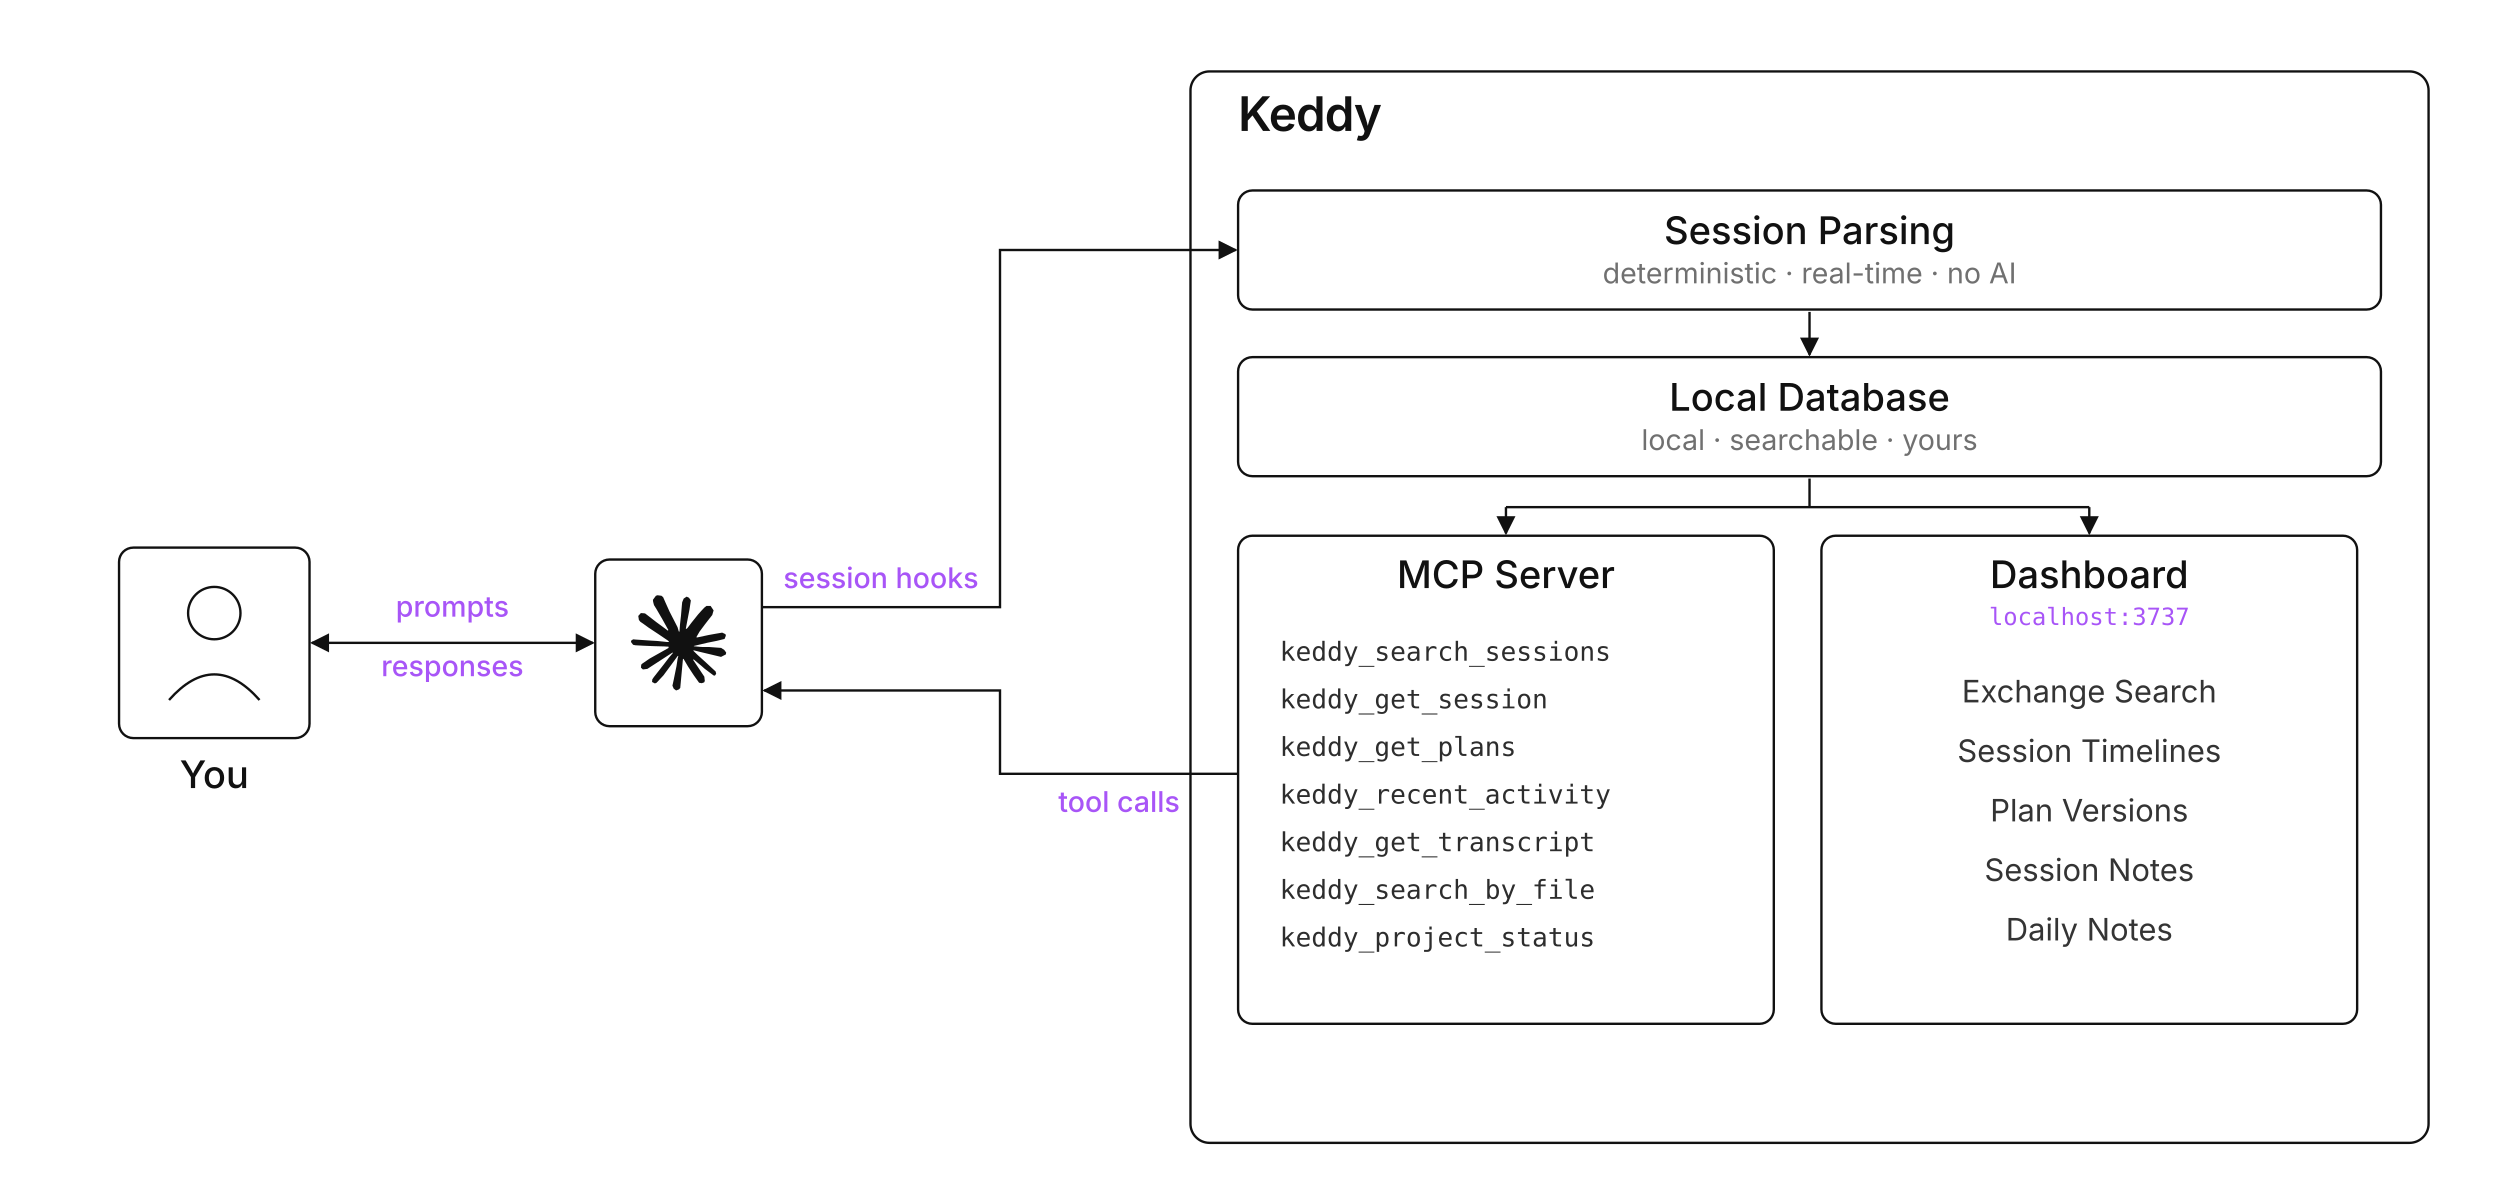
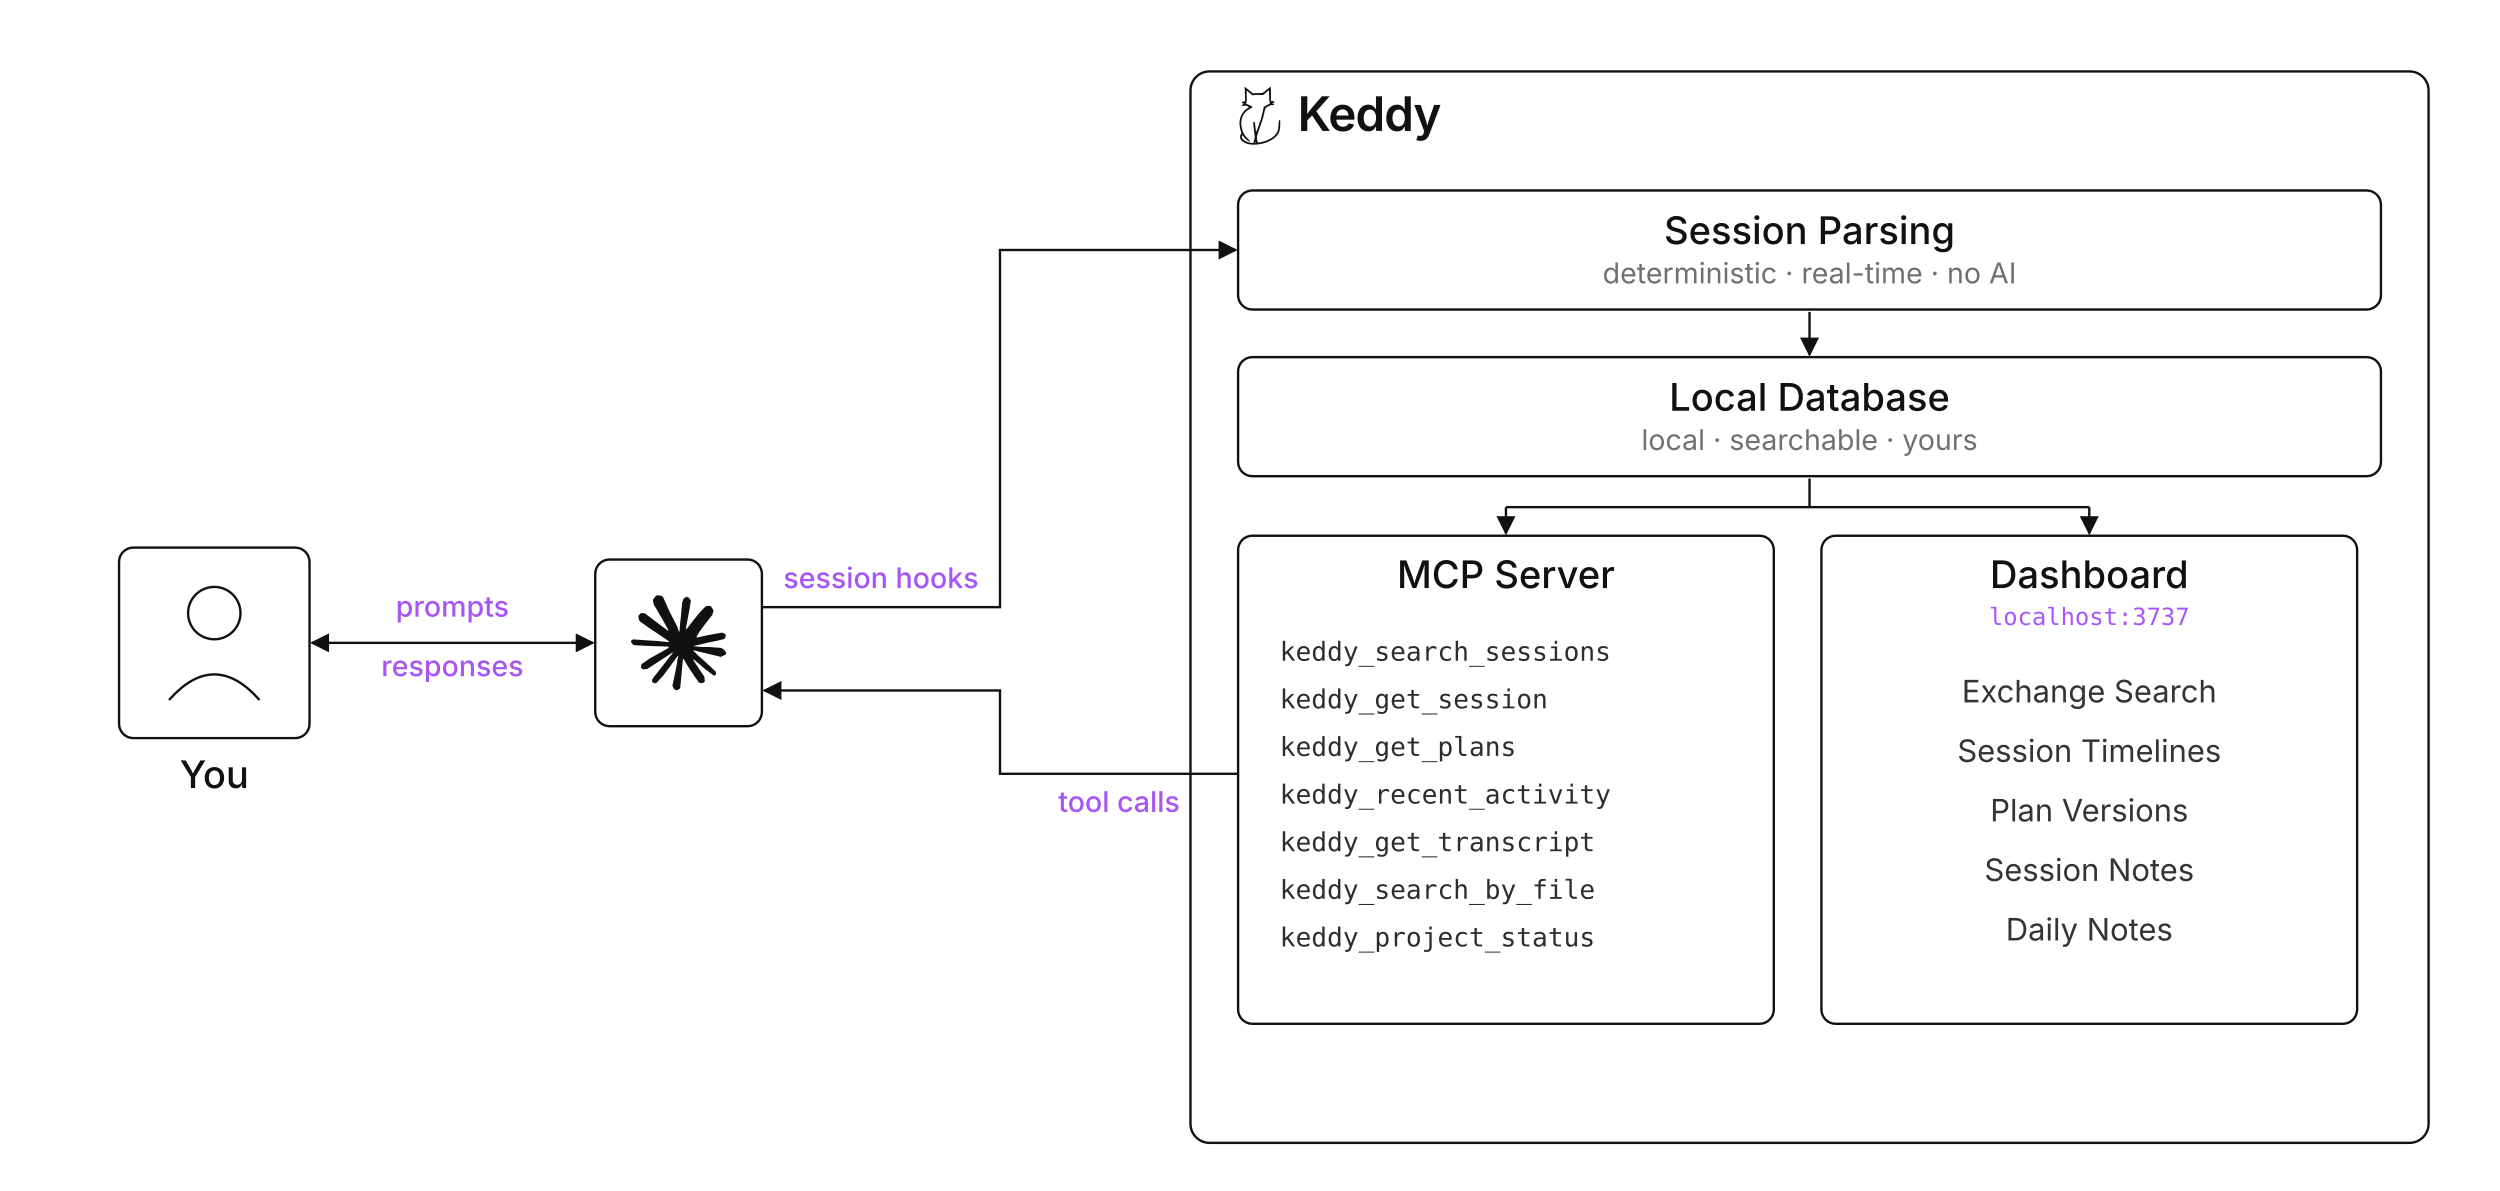
<svg xmlns="http://www.w3.org/2000/svg" viewBox="0 0 2100 1000" role="img" aria-label="Keddy architecture: You interact with Claude Code; Claude Code sends session hooks to Keddy's session reader, which writes to a local database. The database serves both MCP tools that Claude can call, and a dashboard you open in your browser.">
  <defs>
    <style>
      .box { fill: none; stroke: #111111; stroke-width: 2; }
      .label { font-family: -apple-system, BlinkMacSystemFont, "Inter", "Helvetica Neue", Arial, sans-serif; fill: #111111; }
      .label-box { font-size: 32px; font-weight: 500; }
      .label-sub { font-size: 24px; font-weight: 400; opacity: 0.6; }
      .label-title { font-size: 40px; font-weight: 600; letter-spacing: -0.02em; }
      .label-arrow { font-family: -apple-system, BlinkMacSystemFont, "Inter", "Helvetica Neue", Arial, sans-serif; font-size: 24px; font-weight: 500; fill: #a855f7; }
      .tool-list { font-family: ui-monospace, "SF Mono", Menlo, Consolas, monospace; font-size: 22px; fill: #111111; opacity: 0.88; }
      .capability-list { font-family: -apple-system, BlinkMacSystemFont, "Inter", "Helvetica Neue", Arial, sans-serif; font-size: 26px; fill: #111111; opacity: 0.85; }
      .arrow { stroke: #111111; stroke-width: 2; fill: none; }
    </style>
    <marker id="arrowhead" viewBox="0 0 10 10" refX="9" refY="5" markerWidth="8" markerHeight="8" orient="auto-start-reverse">
      <path d="M 0 0 L 10 5 L 0 10 z" fill="#111111" />
    </marker>
  </defs>
  <rect x="100" y="460" width="160" height="160" rx="12" class="box" />
  <circle cx="180" cy="515" r="22" fill="none" stroke="#111111" stroke-width="2" />
  <path d="M 142 588 Q 180 545 218 588" fill="none" stroke="#111111" stroke-width="2" />
  <text x="180" y="662" text-anchor="middle" class="label label-box">You</text>
  <line x1="262" y1="540" x2="498" y2="540" class="arrow" marker-end="url(#arrowhead)" marker-start="url(#arrowhead)" />
  <text x="380" y="518" text-anchor="middle" class="label-arrow">prompts</text>
  <text x="380" y="568" text-anchor="middle" class="label-arrow">responses</text>
  <rect x="500" y="470" width="140" height="140" rx="12" class="box" />
  <svg x="530" y="500" width="80" height="80" viewBox="0 0 24 24">
    <path fill="#111111" d="m4.714 15.956 4.717-2.647.079-.231-.079-.128h-.231l-.789-.049-2.696-.073-2.337-.097-2.265-.121-.571-.121-.534-.704.055-.352.48-.322.686.061 1.518.103 2.277.158 1.651.097 2.447.255h.389l.055-.158-.134-.097-.103-.097L6.973 9.836l-2.55-1.688-1.336-.971-.723-.492-.364-.461-.158-1.008.656-.723.88.061.225.061.892.686 1.906 1.475 2.489 1.834.364.303.146-.103.018-.073-.164-.273-1.354-2.447-1.445-2.489-.643-1.032-.17-.619c-.061-.255-.103-.467-.103-.729L6.287.134 6.7 0l.996.134.419.364.619 1.415 1.002 2.228 1.554 3.03.455.898.243.832.091.255h.158v-.146l.128-1.706.237-2.095.231-2.696.079-.759.376-.911.747-.492.583.279.48.686-.067.443-.285 1.852-.559 2.902-.364 1.943h.212l.243-.243.984-1.305 1.651-2.064.729-.82.85-.905.546-.431h1.032l.759 1.129-.34 1.166-1.062 1.348-.88 1.141-1.263 1.7-.789 1.36.073.109.188-.018 2.853-.607 1.542-.279 1.84-.316.832.389.091.395-.328.807-1.967.486-2.307.461-3.436.814-.043.03.049.061 1.548.146.662.036h1.621l3.018.225.789.522.474.638-.079.486-1.214.619-1.639-.389-3.825-.911-1.311-.328h-.182v.109l1.093 1.069 2.003 1.809 2.507 2.331.128.577-.322.455-.34-.049-2.204-1.657-.85-.747-1.925-1.621h-.128v.17l.443.65 2.344 3.521.121 1.081-.17.352-.607.212-.668-.121-1.372-1.925L14.38 17.959l-1.141-1.943-.14.079-.674 7.255-.316.37-.729.279-.607-.461-.322-.747.322-1.475.389-1.925.316-1.53.285-1.9.17-.631-.012-.043-.14.018-1.433 1.967-2.18 2.945-1.724 1.846-.413.164-.716-.37.067-.662.401-.589 2.386-3.036 1.439-1.882.929-1.087-.006-.158h-.055l-6.338 4.116-1.129.146-.486-.455.061-.747.231-.243 1.906-1.311Z" />
  </svg>
  <path d="M 640 510 L 840 510 L 840 210 L 1038 210" class="arrow" marker-end="url(#arrowhead)" />
  <text x="740" y="494" text-anchor="middle" class="label-arrow">session hooks</text>
  <path d="M 1040 650 L 840 650 L 840 580 L 642 580" class="arrow" marker-end="url(#arrowhead)" />
  <text x="940" y="682" text-anchor="middle" class="label-arrow">tool calls</text>
  <rect x="1000" y="60" width="1040" height="900" rx="16" class="box" />
-   <text x="1040" y="110" class="label label-title">Keddy</text>
+   <svg x="1040" y="72" width="36" height="50" viewBox="52 2 142 198" preserveAspectRatio="xMidYMid meet">
+     <path fill="#111111" fill-rule="evenodd" d="M 148.394 14.089 C 132.816 27.277, 134.634 26.491, 119.541 26.557 C 112.368 26.588, 105.363 26.949, 103.974 27.359 C 101.786 28.005, 100.047 26.926, 90.974 19.292 C 74.714 5.612, 72.456 4.060, 73.454 7.250 C 73.669 7.938, 74.134 18.651, 74.486 31.057 L 75.128 53.614 69.814 54.557 C 65.442 55.333, 64.444 55.893, 64.185 57.715 C 63.870 59.929, 64.296 60.169, 70.500 61.280 C 72.084 61.564, 71.720 61.978, 68.750 63.268 C 66.217 64.369, 65 65.544, 65 66.890 C 65 69.782, 66.103 70.082, 72.115 68.826 C 77.138 67.777, 77.853 67.881, 82.750 70.368 C 85.638 71.834, 88 73.187, 88 73.375 C 88 73.562, 85.346 75.354, 82.102 77.356 C 63.978 88.543, 53.763 111.704, 56.733 134.877 C 57.341 139.620, 59.009 147.179, 60.439 151.676 L 63.040 159.852 60.520 163.565 C 55.605 170.808, 58.353 181.449, 66.739 187.649 C 76.678 194.997, 88.024 198.159, 104.452 198.160 C 131.876 198.160, 161.392 187.667, 176.560 172.525 C 188.728 160.377, 191.970 151.153, 191.988 128.628 C 191.999 115.288, 191.840 113.888, 190.445 115.045 C 187.285 117.668, 186.553 120.808, 185.999 134.120 C 185.452 147.268, 185.306 147.996, 181.770 155.120 C 173.724 171.329, 157.962 181.956, 132.122 188.592 C 118.432 192.107, 117.485 191.983, 116.103 186.494 C 113.051 174.373, 113.345 171.839, 119.996 153 C 123.394 143.375, 128.168 129.838, 130.605 122.917 C 133.041 115.997, 136.605 102.947, 138.524 93.917 C 142.411 75.632, 141.910 76.459, 152.757 70.393 C 158.376 67.251, 160.476 66.620, 165.493 66.565 C 170.812 66.507, 171.500 66.271, 171.500 64.500 C 171.500 63.107, 170.514 62.210, 168.250 61.543 C 163.969 60.283, 164.111 59, 168.531 59 C 170.761 59, 172.277 58.442, 172.643 57.487 C 173.690 54.759, 171.039 53, 165.878 53 L 161 53 161 29 C 161 14.798, 160.619 5, 160.066 5 C 159.552 5, 154.300 9.090, 148.394 14.089 M 144.287 25.042 L 135.074 32.924 121.787 32.712 C 114.479 32.595, 106.402 32.859, 103.837 33.298 L 99.174 34.096 91.337 27.367 C 87.027 23.666, 82.646 19.932, 81.603 19.069 C 79.748 17.535, 79.720 17.896, 80.351 35.129 C 80.876 49.473, 80.718 53.549, 79.498 57.005 C 78.674 59.340, 78 61.349, 78 61.468 C 78 61.696, 91.545 67.902, 96.250 69.830 C 100.878 71.727, 99.824 74.555, 93.250 77.878 C 84.185 82.460, 75.827 89.152, 71.717 95.120 C 63.554 106.973, 60.584 122.564, 63.400 138.784 C 66.349 155.769, 72.831 167.749, 85.775 180.133 C 93.900 187.906, 94.022 190.092, 86.103 186.053 C 80.515 183.202, 75.416 178.547, 70.339 171.664 C 66.042 165.836, 66.034 165.832, 64.892 168.338 C 64.244 169.760, 64.033 172.363, 64.405 174.347 C 65.911 182.371, 81.995 191.150, 97 192.138 L 102.500 192.500 104.918 183.140 L 107.336 173.780 104.579 151.121 C 101.383 124.845, 101.417 122.500, 104.996 122.500 C 107.768 122.500, 107.339 120.599, 110.019 144.750 C 110.705 150.938, 111.544 155.997, 111.884 155.993 C 112.223 155.989, 114.241 151.151, 116.369 145.243 C 125.619 119.556, 129.978 105.818, 131.994 96 C 133.180 90.225, 134.815 82.575, 135.627 79 L 137.103 72.500 147.551 66.716 C 153.298 63.534, 158 60.552, 158 60.088 C 158 59.624, 157.325 57.629, 156.500 55.654 C 155.360 52.926, 155 47.854, 155 34.532 C 155 24.889, 154.662 17.036, 154.250 17.080 C 153.838 17.124, 149.354 20.707, 144.287 25.042 M 109 190.441 C 109 191.848, 109.450 193, 110 193 C 110.550 193, 111 192.127, 111 191.059 C 111 189.991, 110.550 188.840, 110 188.500 C 109.433 188.149, 109 188.990, 109 190.441" />
+   </svg>
+   <text x="1090" y="110" class="label label-title">Keddy</text>
  <rect x="1040" y="160" width="960" height="100" rx="12" class="box" />
  <text x="1520" y="205" text-anchor="middle" class="label label-box">Session Parsing</text>
  <text x="1520" y="238" text-anchor="middle" class="label label-sub">deterministic · real-time · no AI</text>
  <line x1="1520" y1="262" x2="1520" y2="298" class="arrow" marker-end="url(#arrowhead)" />
  <rect x="1040" y="300" width="960" height="100" rx="12" class="box" />
  <text x="1520" y="345" text-anchor="middle" class="label label-box">Local Database</text>
  <text x="1520" y="378" text-anchor="middle" class="label label-sub">local · searchable · yours</text>
  <line x1="1520" y1="402" x2="1520" y2="426" class="arrow" />
  <line x1="1265" y1="426" x2="1755" y2="426" class="arrow" />
  <line x1="1265" y1="426" x2="1265" y2="448" class="arrow" marker-end="url(#arrowhead)" />
  <line x1="1755" y1="426" x2="1755" y2="448" class="arrow" marker-end="url(#arrowhead)" />
  <rect x="1040" y="450" width="450" height="410" rx="12" class="box" />
  <text x="1265" y="494" text-anchor="middle" class="label label-box">MCP Server</text>
  <g class="tool-list">
    <text x="1075" y="555">keddy_search_sessions</text>
    <text x="1075" y="595">keddy_get_session</text>
    <text x="1075" y="635">keddy_get_plans</text>
    <text x="1075" y="675">keddy_recent_activity</text>
    <text x="1075" y="715">keddy_get_transcript</text>
    <text x="1075" y="755">keddy_search_by_file</text>
    <text x="1075" y="795">keddy_project_status</text>
  </g>
  <rect x="1530" y="450" width="450" height="410" rx="12" class="box" />
  <text x="1755" y="494" text-anchor="middle" class="label label-box">Dashboard</text>
  <text x="1755" y="525" text-anchor="middle" style="font-family: ui-monospace, 'SF Mono', Menlo, Consolas, monospace; font-size: 20px; font-weight: 500; fill: #a855f7;">localhost:3737</text>
  <g class="capability-list">
    <text x="1755" y="590" text-anchor="middle">Exchange Search</text>
    <text x="1755" y="640" text-anchor="middle">Session Timelines</text>
    <text x="1755" y="690" text-anchor="middle">Plan Versions</text>
    <text x="1755" y="740" text-anchor="middle">Session Notes</text>
    <text x="1755" y="790" text-anchor="middle">Daily Notes</text>
  </g>
</svg>
